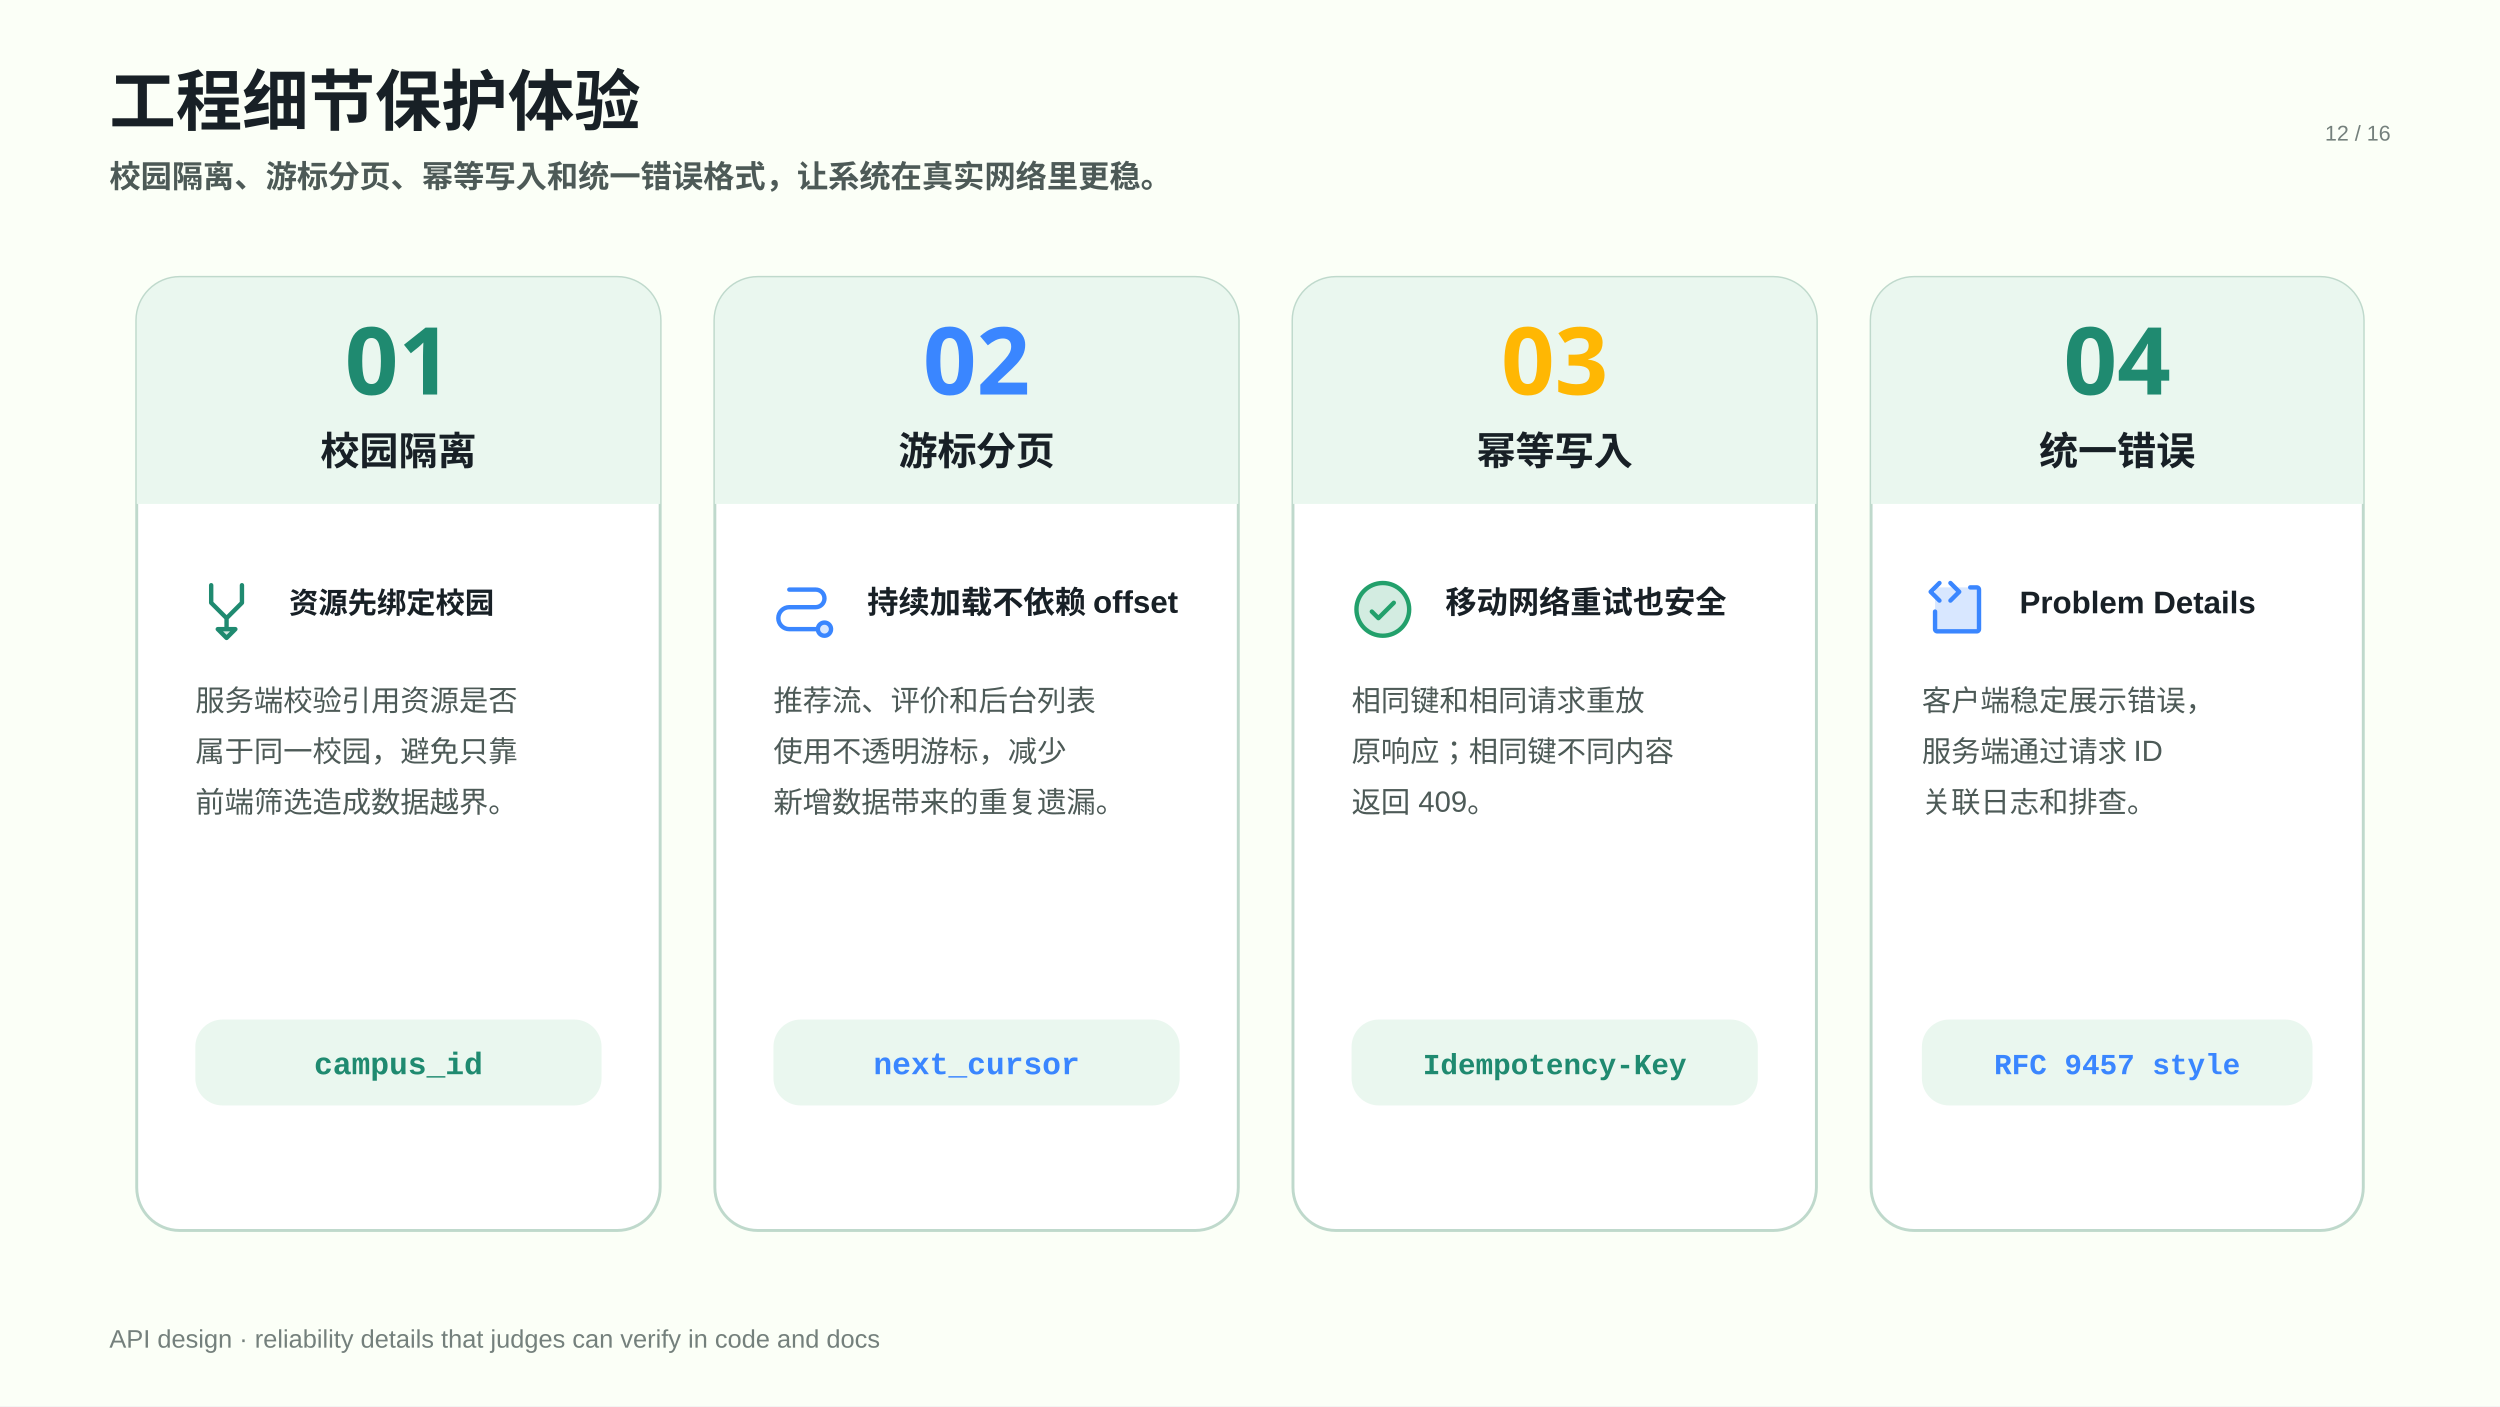
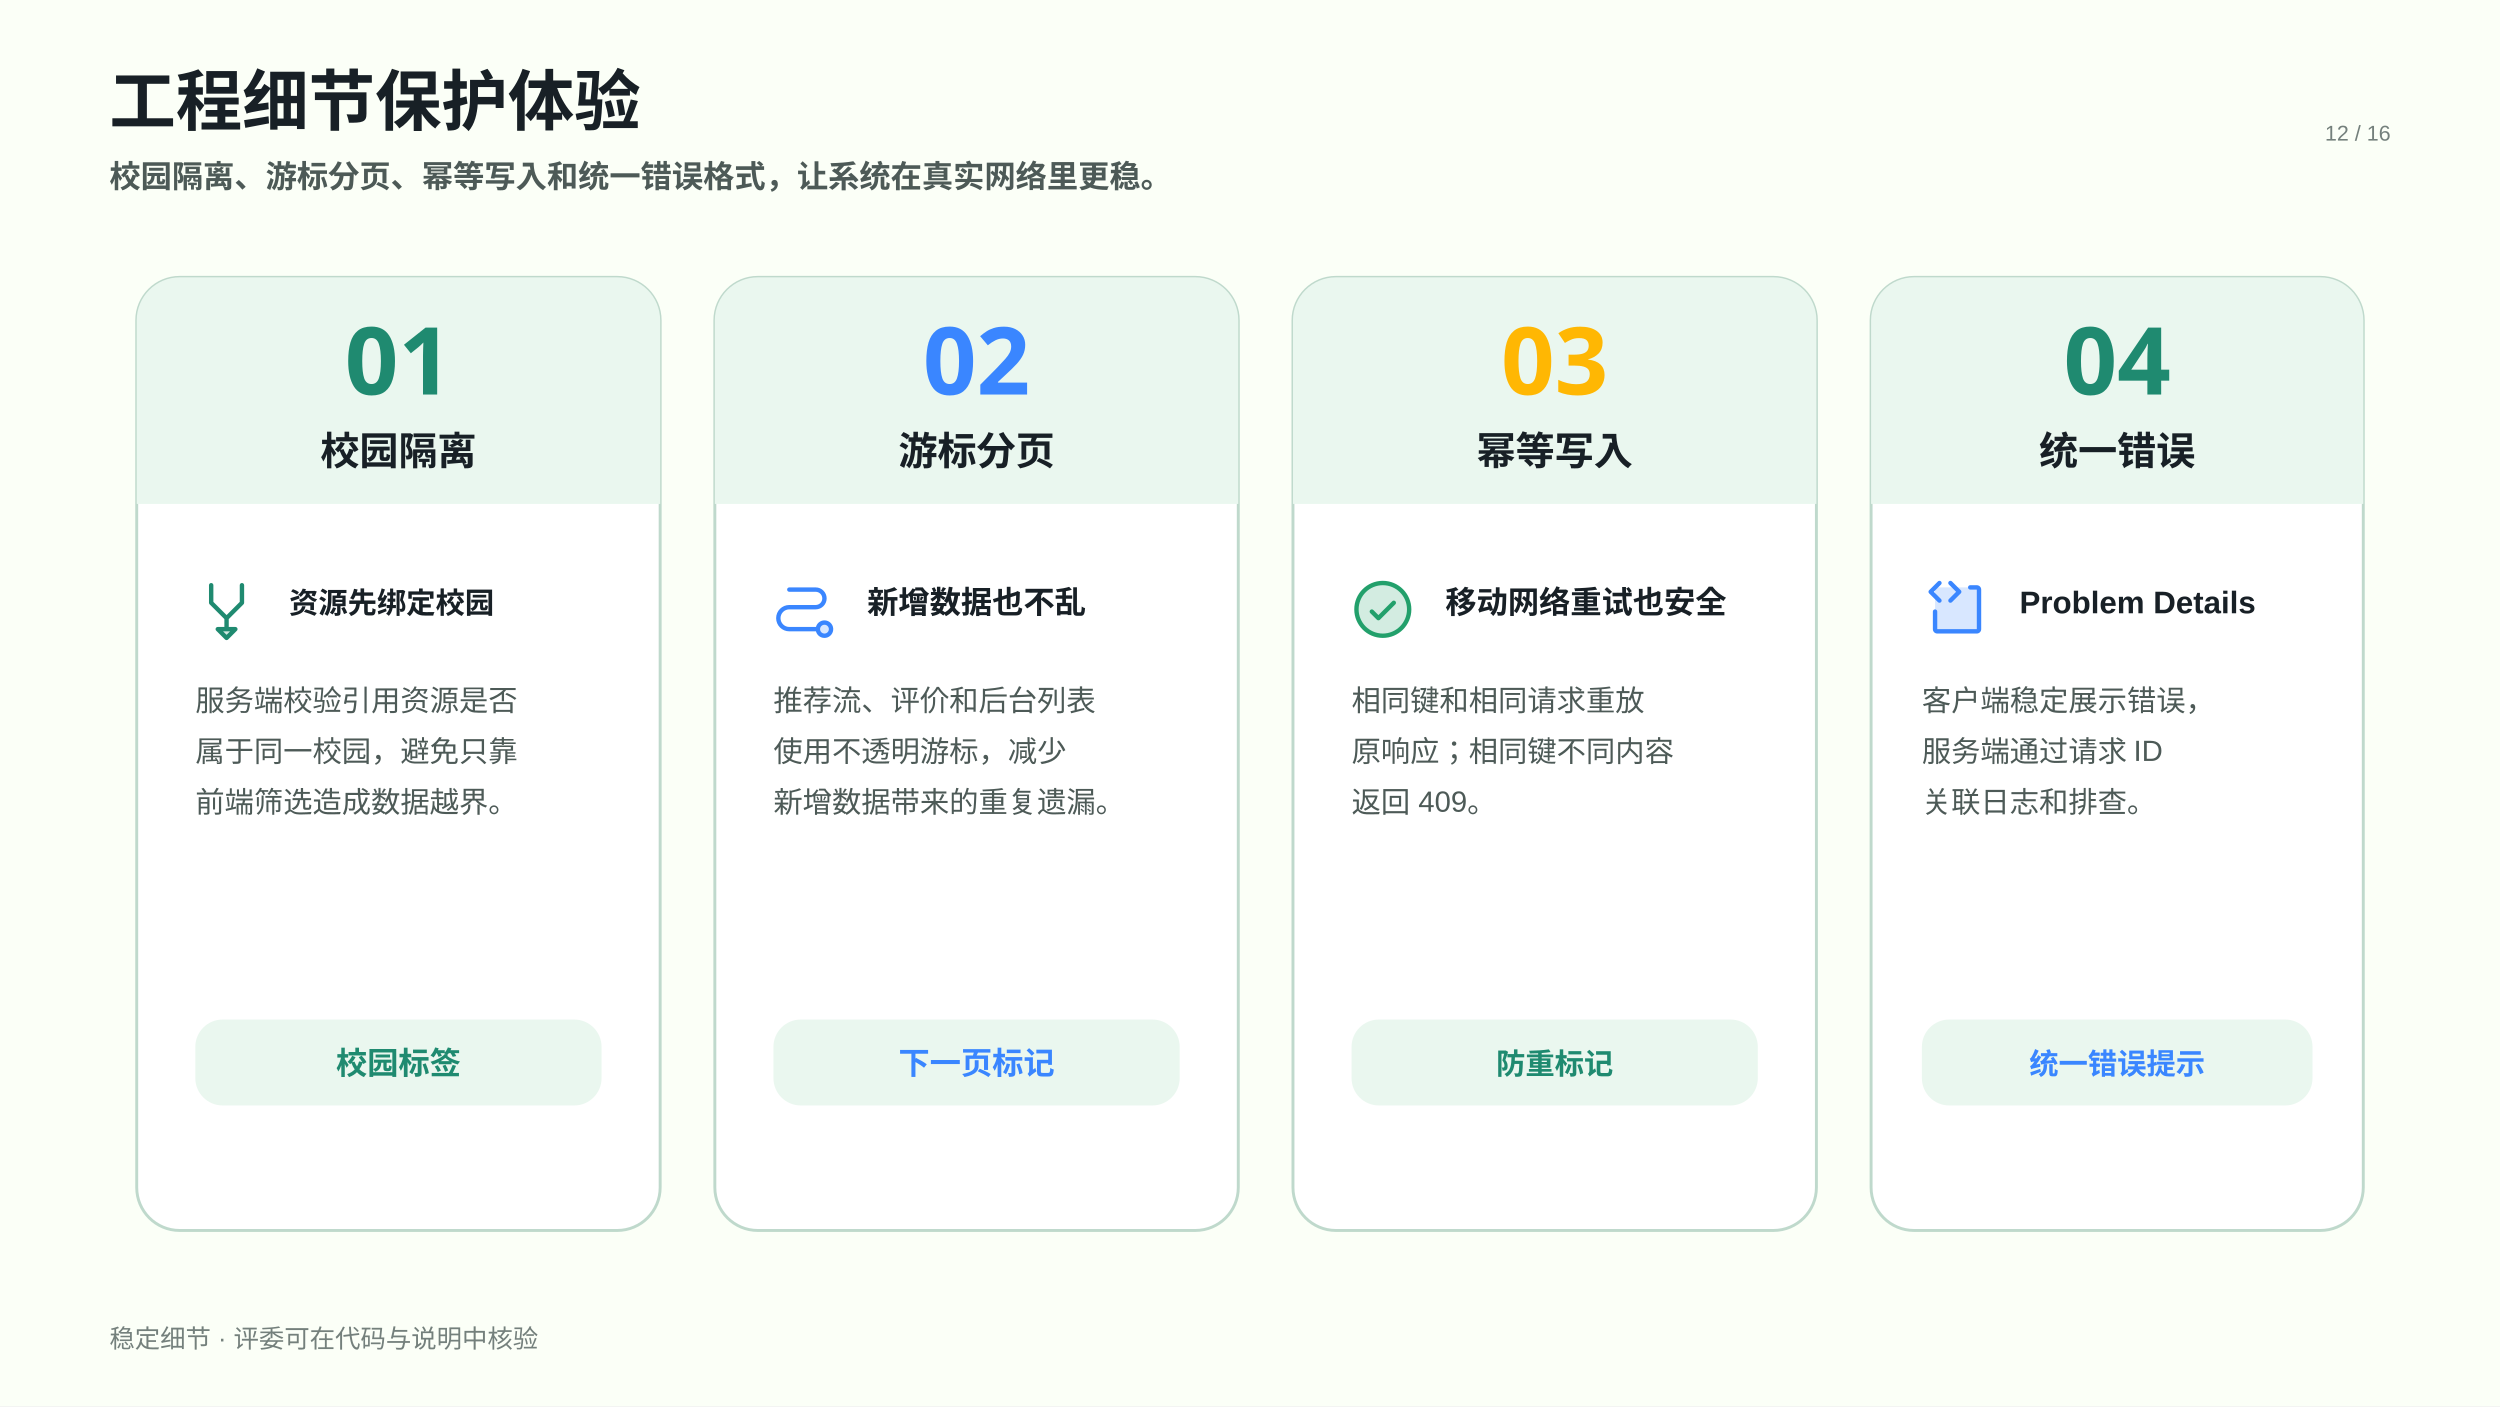
<svg xmlns="http://www.w3.org/2000/svg" viewBox="0 0 1280 720" width="1280" height="720">
  <g id="background">
    <rect x="0" y="0" width="1280" height="720" fill="#FBFFF7" />
  </g>
  <g id="header">
    <text x="56" y="64" font-family="'Trebuchet MS', 'Microsoft YaHei', 'PingFang SC', sans-serif" font-size="34" font-weight="800" fill="#182026">工程细节保护体验</text>
    <text x="56" y="96" font-family="'Microsoft YaHei', 'PingFang SC', Arial, sans-serif" font-size="16" font-weight="700" fill="#4D5A57">校园隔离、游标分页、幂等写入和统一错误格式，让系统在真实网络里更稳。</text>
    <text x="1224" y="72" text-anchor="end" font-family="'Microsoft YaHei', 'PingFang SC', Arial, sans-serif" font-size="11" fill="#74807C">12 / 16</text>
  </g>
  <g id="pillar-campus">
    <path fill="#FFFFFF" stroke="#BFD9CC" stroke-width="1.5" d="M92,142 H316 A22,22 0 0 1 338,164 V608 A22,22 0 0 1 316,630 H92 A22,22 0 0 1 70,608 V164 A22,22 0 0 1 92,142 Z" />
    <path d="M 92 142 H 316 A 22 22 0 0 1 338 164 V 258 H 70 V 164 A 22 22 0 0 1 92 142 Z" fill="#EAF7EF" />
    <text x="204" y="202" text-anchor="middle" font-family="'Trebuchet MS', 'Microsoft YaHei', 'PingFang SC', sans-serif" font-size="48" font-weight="800" fill="#1F8A70">01</text>
    <text x="204" y="238" text-anchor="middle" font-family="'Microsoft YaHei', 'PingFang SC', Arial, sans-serif" font-size="20" font-weight="800" fill="#182026">校园隔离</text>
    <g transform="translate(98, 294) scale(0.140625)" fill="#1F8A70">
      <path d="M160,200l-32,32L96,200Z" opacity="0.2" />
      <path d="M184,32a8,8,0,0,0-8,8v60.69l-48,48-48-48V40a8,8,0,0,0-16,0v64a8,8,0,0,0,2.34,5.66L120,163.31V192H96a8,8,0,0,0-5.66,13.66l32,32a8,8,0,0,0,11.32,0l32-32A8,8,0,0,0,160,192H136V163.31l53.66-53.65A8,8,0,0,0,192,104V40A8,8,0,0,0,184,32ZM128,220.69,115.31,208h25.38Z" />
    </g>
    <text x="148" y="314" font-family="'Microsoft YaHei', 'PingFang SC', Arial, sans-serif" font-size="15" font-weight="800" fill="#182026">资源先绑定校园</text>
-     <text font-family="'Microsoft YaHei', 'PingFang SC', Arial, sans-serif" font-size="15" fill="#4D5A57" x="100" y="364">服务端校验引用资源是否</text>
-     <text font-family="'Microsoft YaHei', 'PingFang SC', Arial, sans-serif" font-size="15" fill="#4D5A57" x="100" y="390">属于同一校园，避免只靠</text>
-     <text font-family="'Microsoft YaHei', 'PingFang SC', Arial, sans-serif" font-size="15" fill="#4D5A57" x="100" y="416">前端筛选造成数据越界。</text>
+     <text fill="#4D5A57" font-size="15" font-family="'Microsoft YaHei', 'PingFang SC', Arial, sans-serif" x="100" y="364">服务端校验引用资源是否</text>
+     <text fill="#4D5A57" font-size="15" font-family="'Microsoft YaHei', 'PingFang SC', Arial, sans-serif" x="100" y="390">属于同一校园，避免只靠</text>
+     <text fill="#4D5A57" font-size="15" font-family="'Microsoft YaHei', 'PingFang SC', Arial, sans-serif" x="100" y="416">前端筛选造成数据越界。</text>
    <path fill="#EAF7EF" d="M114,522 H294 A14,14 0 0 1 308,536 V552 A14,14 0 0 1 294,566 H114 A14,14 0 0 1 100,552 V536 A14,14 0 0 1 114,522 Z" />
-     <text x="204" y="550" text-anchor="middle" font-family="Consolas, 'Courier New', monospace" font-size="16" font-weight="700" fill="#1F8A70">campus_id</text>
+     <text x="204" y="550" text-anchor="middle" font-family="'Microsoft YaHei', 'PingFang SC', Arial, sans-serif" font-size="16" font-weight="700" fill="#1F8A70">校园标签</text>
  </g>
  <g id="pillar-cursor">
    <path fill="#FFFFFF" stroke="#BFD9CC" stroke-width="1.5" d="M388,142 H612 A22,22 0 0 1 634,164 V608 A22,22 0 0 1 612,630 H388 A22,22 0 0 1 366,608 V164 A22,22 0 0 1 388,142 Z" />
    <path d="M 388 142 H 612 A 22 22 0 0 1 634 164 V 258 H 366 V 164 A 22 22 0 0 1 388 142 Z" fill="#EAF7EF" />
    <text x="500" y="202" text-anchor="middle" font-family="'Trebuchet MS', 'Microsoft YaHei', 'PingFang SC', sans-serif" font-size="48" font-weight="800" fill="#3A86FF">02</text>
    <text x="500" y="238" text-anchor="middle" font-family="'Microsoft YaHei', 'PingFang SC', Arial, sans-serif" font-size="20" font-weight="800" fill="#182026">游标分页</text>
    <g transform="translate(394, 294) scale(0.140625)" fill="#3A86FF">
      <path d="M224,200a24,24,0,1,1-24-24A24,24,0,0,1,224,200Z" opacity="0.2" />
      <path d="M200,168a32.06,32.06,0,0,0-31,24H72a32,32,0,0,1,0-64h96a40,40,0,0,0,0-80H72a8,8,0,0,0,0,16h96a24,24,0,0,1,0,48H72a48,48,0,0,0,0,96h97a32,32,0,1,0,31-40Zm0,48a16,16,0,1,1,16-16A16,16,0,0,1,200,216Z" />
    </g>
-     <text x="444" y="314" font-family="'Microsoft YaHei', 'PingFang SC', Arial, sans-serif" font-size="16" font-weight="800" fill="#182026">持续加载不依赖 offset</text>
-     <text font-family="'Microsoft YaHei', 'PingFang SC', Arial, sans-serif" font-size="15" fill="#4D5A57" x="396" y="364">推荐流、评价和后台列表</text>
-     <text font-family="'Microsoft YaHei', 'PingFang SC', Arial, sans-serif" font-size="15" fill="#4D5A57" x="396" y="390">使用不透明游标，减少</text>
-     <text font-family="'Microsoft YaHei', 'PingFang SC', Arial, sans-serif" font-size="15" fill="#4D5A57" x="396" y="416">新增数据带来的重复遗漏。</text>
+     <text x="444" y="314" font-family="'Microsoft YaHei', 'PingFang SC', Arial, sans-serif" font-size="16" font-weight="800" fill="#182026">新增数据也不乱</text>
+     <text fill="#4D5A57" font-size="15" font-family="'Microsoft YaHei', 'PingFang SC', Arial, sans-serif" x="396" y="364">推荐流、评价和后台列表</text>
+     <text fill="#4D5A57" font-size="15" font-family="'Microsoft YaHei', 'PingFang SC', Arial, sans-serif" x="396" y="390">使用不透明游标，减少</text>
+     <text fill="#4D5A57" font-size="15" font-family="'Microsoft YaHei', 'PingFang SC', Arial, sans-serif" x="396" y="416">新增数据带来的重复遗漏。</text>
    <path fill="#EAF7EF" d="M410,522 H590 A14,14 0 0 1 604,536 V552 A14,14 0 0 1 590,566 H410 A14,14 0 0 1 396,552 V536 A14,14 0 0 1 410,522 Z" />
-     <text x="500" y="550" text-anchor="middle" font-family="Consolas, 'Courier New', monospace" font-size="16" font-weight="700" fill="#3A86FF">next_cursor</text>
+     <text x="500" y="550" text-anchor="middle" font-family="'Microsoft YaHei', 'PingFang SC', Arial, sans-serif" font-size="16" font-weight="700" fill="#3A86FF">下一页标记</text>
  </g>
  <g id="pillar-idempotent">
    <path fill="#FFFFFF" stroke="#BFD9CC" stroke-width="1.5" d="M684,142 H908 A22,22 0 0 1 930,164 V608 A22,22 0 0 1 908,630 H684 A22,22 0 0 1 662,608 V164 A22,22 0 0 1 684,142 Z" />
    <path d="M 684 142 H 908 A 22 22 0 0 1 930 164 V 258 H 662 V 164 A 22 22 0 0 1 684 142 Z" fill="#EAF7EF" />
    <text x="796" y="202" text-anchor="middle" font-family="'Trebuchet MS', 'Microsoft YaHei', 'PingFang SC', sans-serif" font-size="48" font-weight="800" fill="#FFB703">03</text>
    <text x="796" y="238" text-anchor="middle" font-family="'Microsoft YaHei', 'PingFang SC', Arial, sans-serif" font-size="20" font-weight="800" fill="#182026">幂等写入</text>
    <g transform="translate(690, 294) scale(0.140625)" fill="#22A06B">
      <path d="M224,128a96,96,0,1,1-96-96A96,96,0,0,1,224,128Z" opacity="0.2" />
      <path d="M173.66,98.34a8,8,0,0,1,0,11.32l-56,56a8,8,0,0,1-11.32,0l-24-24a8,8,0,0,1,11.32-11.32L112,148.69l50.34-50.35A8,8,0,0,1,173.66,98.34ZM232,128A104,104,0,1,1,128,24,104.11,104.11,0,0,1,232,128Zm-16,0a88,88,0,1,0-88,88A88.1,88.1,0,0,0,216,128Z" />
    </g>
    <text x="740" y="314" font-family="'Microsoft YaHei', 'PingFang SC', Arial, sans-serif" font-size="16" font-weight="800" fill="#182026">移动网络重试也安全</text>
-     <text font-family="'Microsoft YaHei', 'PingFang SC', Arial, sans-serif" font-size="15" fill="#4D5A57" x="692" y="364">相同键和相同请求重放</text>
-     <text font-family="'Microsoft YaHei', 'PingFang SC', Arial, sans-serif" font-size="15" fill="#4D5A57" x="692" y="390">原响应；相同键不同内容</text>
-     <text font-family="'Microsoft YaHei', 'PingFang SC', Arial, sans-serif" font-size="15" fill="#4D5A57" x="692" y="416">返回 409。</text>
+     <text fill="#4D5A57" font-size="15" font-family="'Microsoft YaHei', 'PingFang SC', Arial, sans-serif" x="692" y="364">相同键和相同请求重放</text>
+     <text fill="#4D5A57" font-size="15" font-family="'Microsoft YaHei', 'PingFang SC', Arial, sans-serif" x="692" y="390">原响应；相同键不同内容</text>
+     <text fill="#4D5A57" font-size="15" font-family="'Microsoft YaHei', 'PingFang SC', Arial, sans-serif" x="692" y="416">返回 409。</text>
    <path fill="#EAF7EF" d="M706,522 H886 A14,14 0 0 1 900,536 V552 A14,14 0 0 1 886,566 H706 A14,14 0 0 1 692,552 V536 A14,14 0 0 1 706,522 Z" />
-     <text x="796" y="550" text-anchor="middle" font-family="Consolas, 'Courier New', monospace" font-size="15" font-weight="700" fill="#1F8A70">Idempotency-Key</text>
+     <text x="796" y="550" text-anchor="middle" font-family="'Microsoft YaHei', 'PingFang SC', Arial, sans-serif" font-size="15" font-weight="700" fill="#1F8A70">防重标记</text>
  </g>
  <g id="pillar-problem">
    <path fill="#FFFFFF" stroke="#BFD9CC" stroke-width="1.5" d="M980,142 H1188 A22,22 0 0 1 1210,164 V608 A22,22 0 0 1 1188,630 H980 A22,22 0 0 1 958,608 V164 A22,22 0 0 1 980,142 Z" />
    <path d="M 980 142 H 1188 A 22 22 0 0 1 1210 164 V 258 H 958 V 164 A 22 22 0 0 1 980 142 Z" fill="#EAF7EF" />
    <text x="1084" y="202" text-anchor="middle" font-family="'Trebuchet MS', 'Microsoft YaHei', 'PingFang SC', sans-serif" font-size="48" font-weight="800" fill="#1F8A70">04</text>
    <text x="1084" y="238" text-anchor="middle" font-family="'Microsoft YaHei', 'PingFang SC', Arial, sans-serif" font-size="20" font-weight="800" fill="#182026">统一错误</text>
    <g transform="translate(984, 294) scale(0.140625)" fill="#3A86FF">
      <path d="M208,56V200a8,8,0,0,1-8,8H56a8,8,0,0,1-8-8V56a8,8,0,0,1,8-8H200A8,8,0,0,1,208,56Z" opacity="0.2" />
      <path d="M58.34,101.66l-32-32a8,8,0,0,1,0-11.32l32-32A8,8,0,0,1,69.66,37.66L43.31,64,69.66,90.34a8,8,0,0,1-11.32,11.32Zm40,0a8,8,0,0,0,11.32,0l32-32a8,8,0,0,0,0-11.32l-32-32A8,8,0,0,0,98.34,37.66L124.69,64,98.34,90.34A8,8,0,0,0,98.34,101.66ZM200,40H176a8,8,0,0,0,0,16h24V200H56V136a8,8,0,0,0-16,0v64a16,16,0,0,0,16,16H200a16,16,0,0,0,16-16V56A16,16,0,0,0,200,40Z" />
    </g>
    <text x="1034" y="314" font-family="'Microsoft YaHei', 'PingFang SC', Arial, sans-serif" font-size="16" font-weight="800" fill="#182026">Problem Details</text>
-     <text font-family="'Microsoft YaHei', 'PingFang SC', Arial, sans-serif" font-size="15" fill="#4D5A57" x="984" y="364">客户端稳定展示错误，</text>
-     <text font-family="'Microsoft YaHei', 'PingFang SC', Arial, sans-serif" font-size="15" fill="#4D5A57" x="984" y="390">服务端通过请求 ID</text>
-     <text font-family="'Microsoft YaHei', 'PingFang SC', Arial, sans-serif" font-size="15" fill="#4D5A57" x="984" y="416">关联日志和排查。</text>
+     <text fill="#4D5A57" font-size="15" font-family="'Microsoft YaHei', 'PingFang SC', Arial, sans-serif" x="984" y="364">客户端稳定展示错误，</text>
+     <text fill="#4D5A57" font-size="15" font-family="'Microsoft YaHei', 'PingFang SC', Arial, sans-serif" x="984" y="390">服务端通过请求 ID</text>
+     <text fill="#4D5A57" font-size="15" font-family="'Microsoft YaHei', 'PingFang SC', Arial, sans-serif" x="984" y="416">关联日志和排查。</text>
    <path fill="#EAF7EF" d="M998,522 H1170 A14,14 0 0 1 1184,536 V552 A14,14 0 0 1 1170,566 H998 A14,14 0 0 1 984,552 V536 A14,14 0 0 1 998,522 Z" />
-     <text x="1084" y="550" text-anchor="middle" font-family="Consolas, 'Courier New', monospace" font-size="15" font-weight="700" fill="#3A86FF">RFC 9457 style</text>
+     <text x="1084" y="550" text-anchor="middle" font-family="'Microsoft YaHei', 'PingFang SC', Arial, sans-serif" font-size="15" font-weight="700" fill="#3A86FF">统一错误提示</text>
  </g>
  <g id="footer">
-     <text x="56" y="690" font-family="'Microsoft YaHei', 'PingFang SC', Arial, sans-serif" font-size="13" fill="#74807C">API design · reliability details that judges can verify in code and docs</text>
+     <text x="56" y="690" font-family="'Microsoft YaHei', 'PingFang SC', Arial, sans-serif" font-size="13" fill="#74807C">稳定细节 · 评委可在代码与说明中核验</text>
  </g>
</svg>
